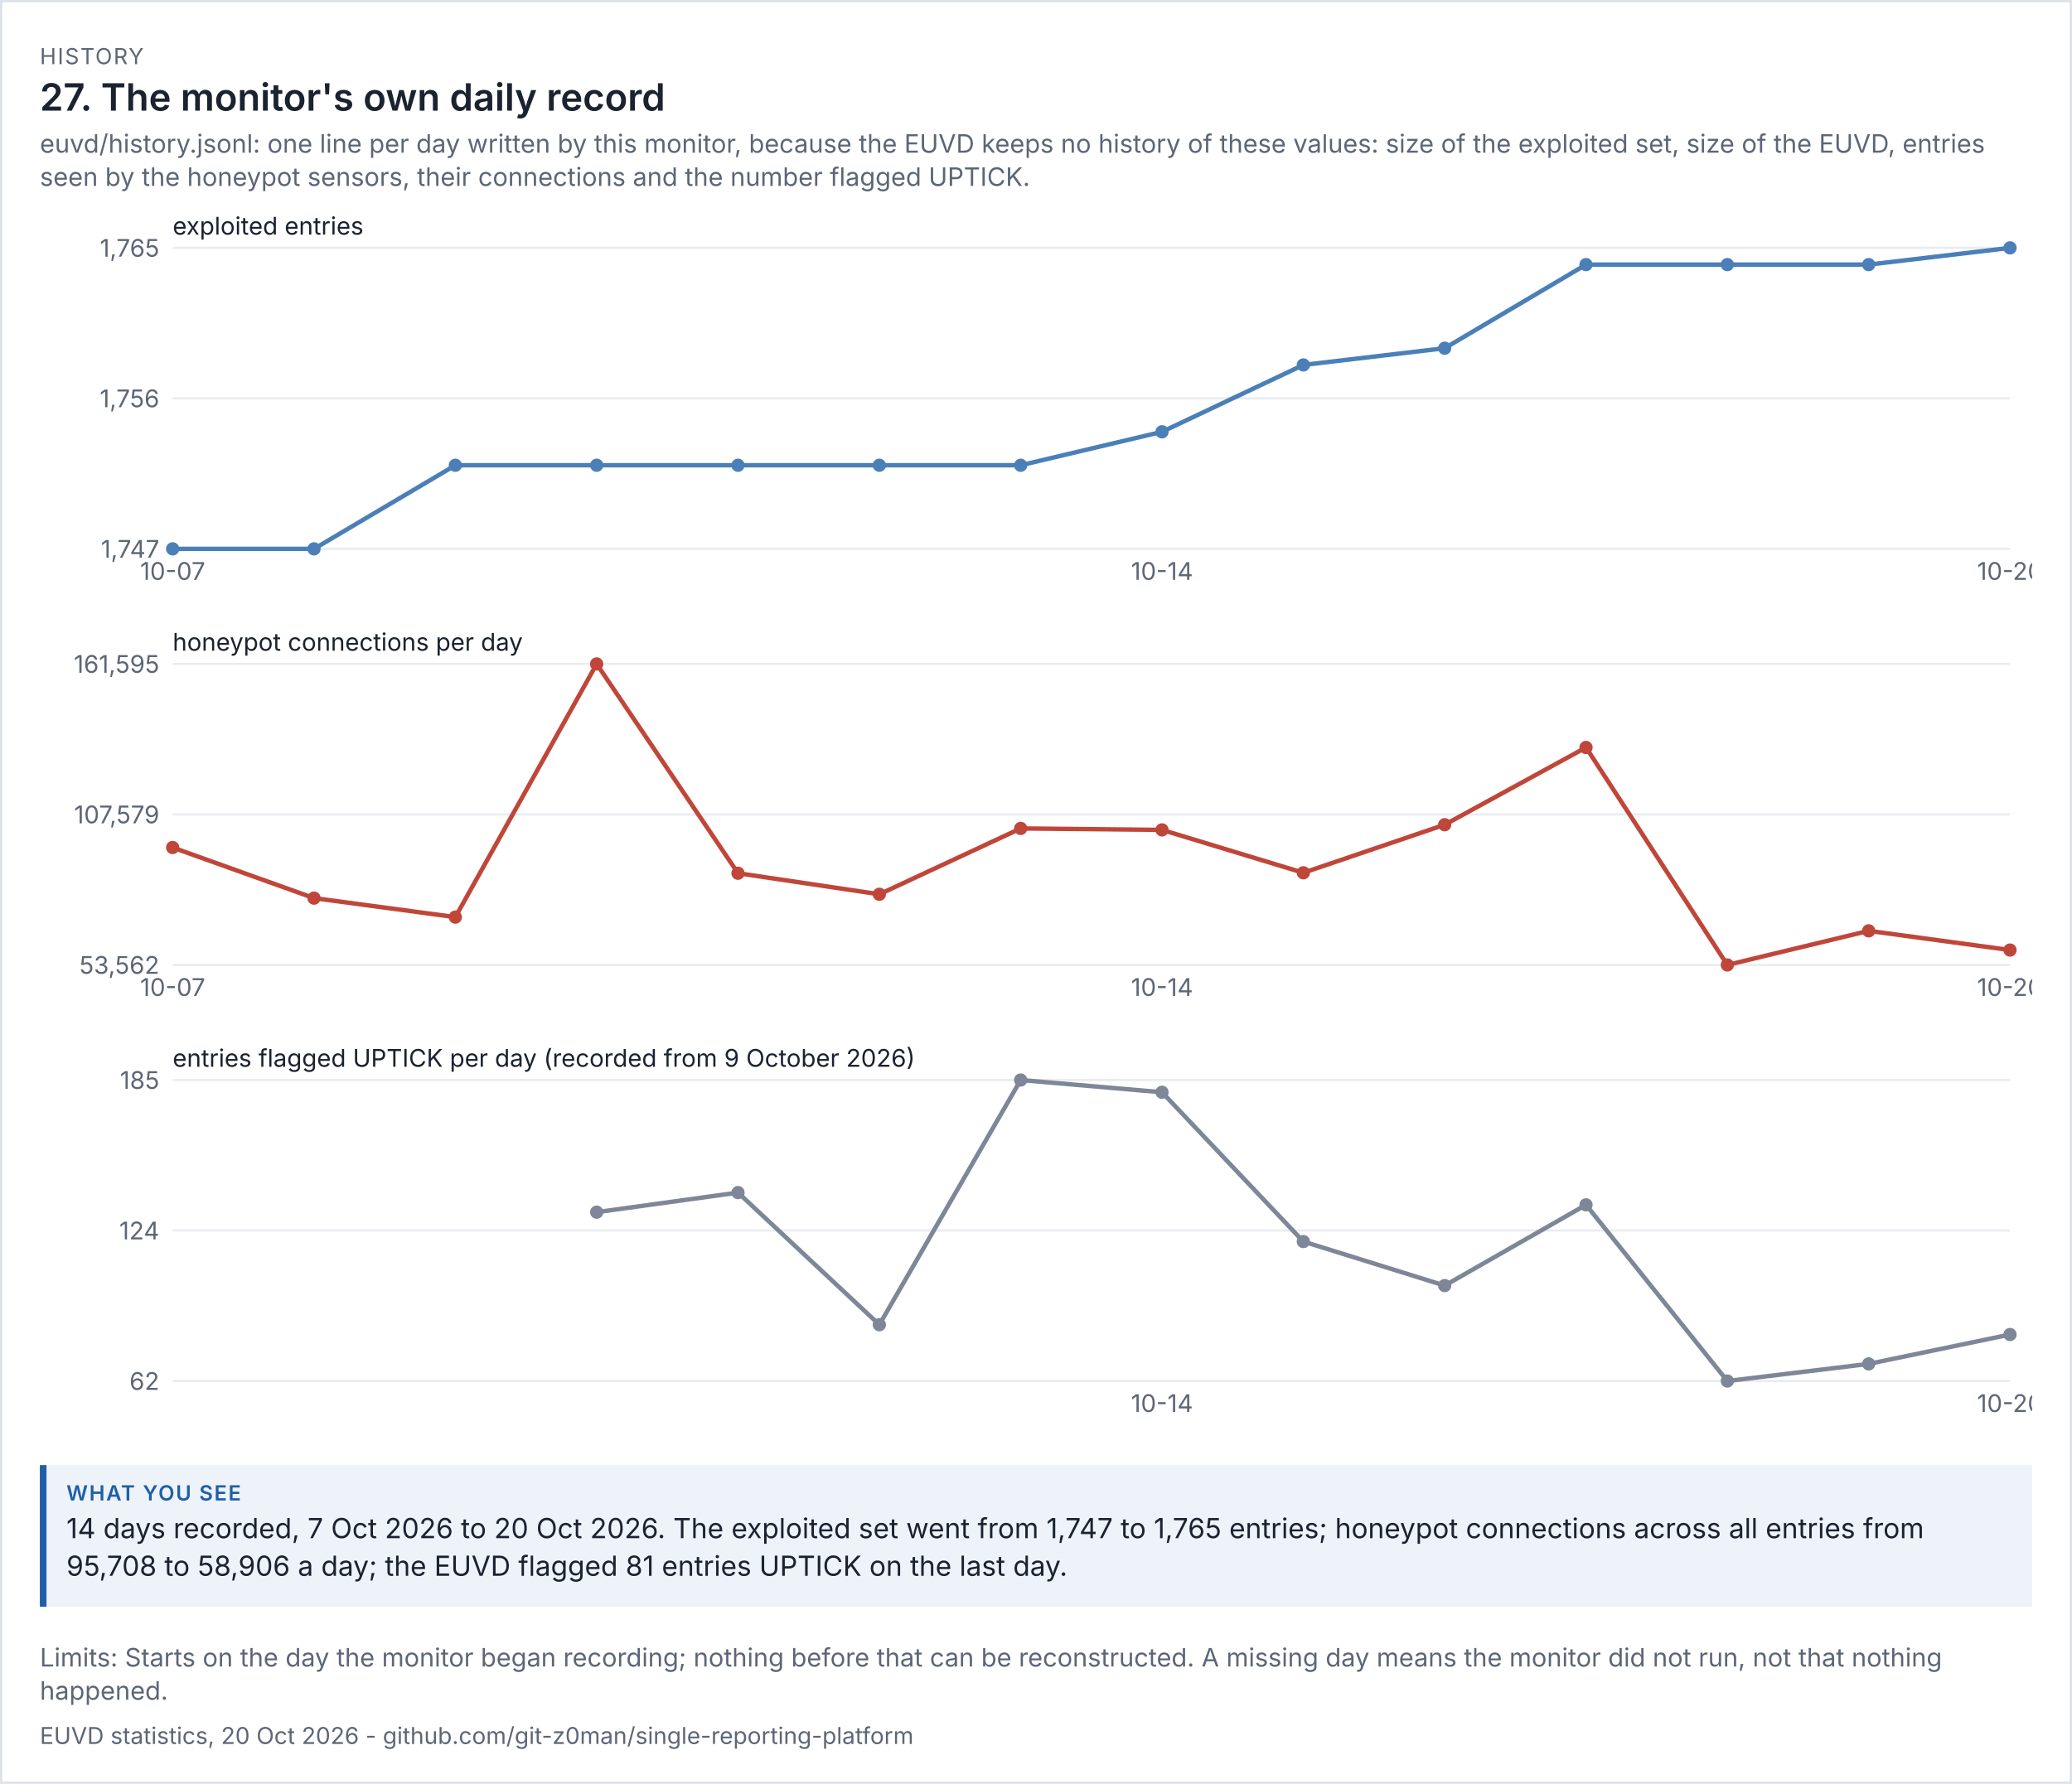
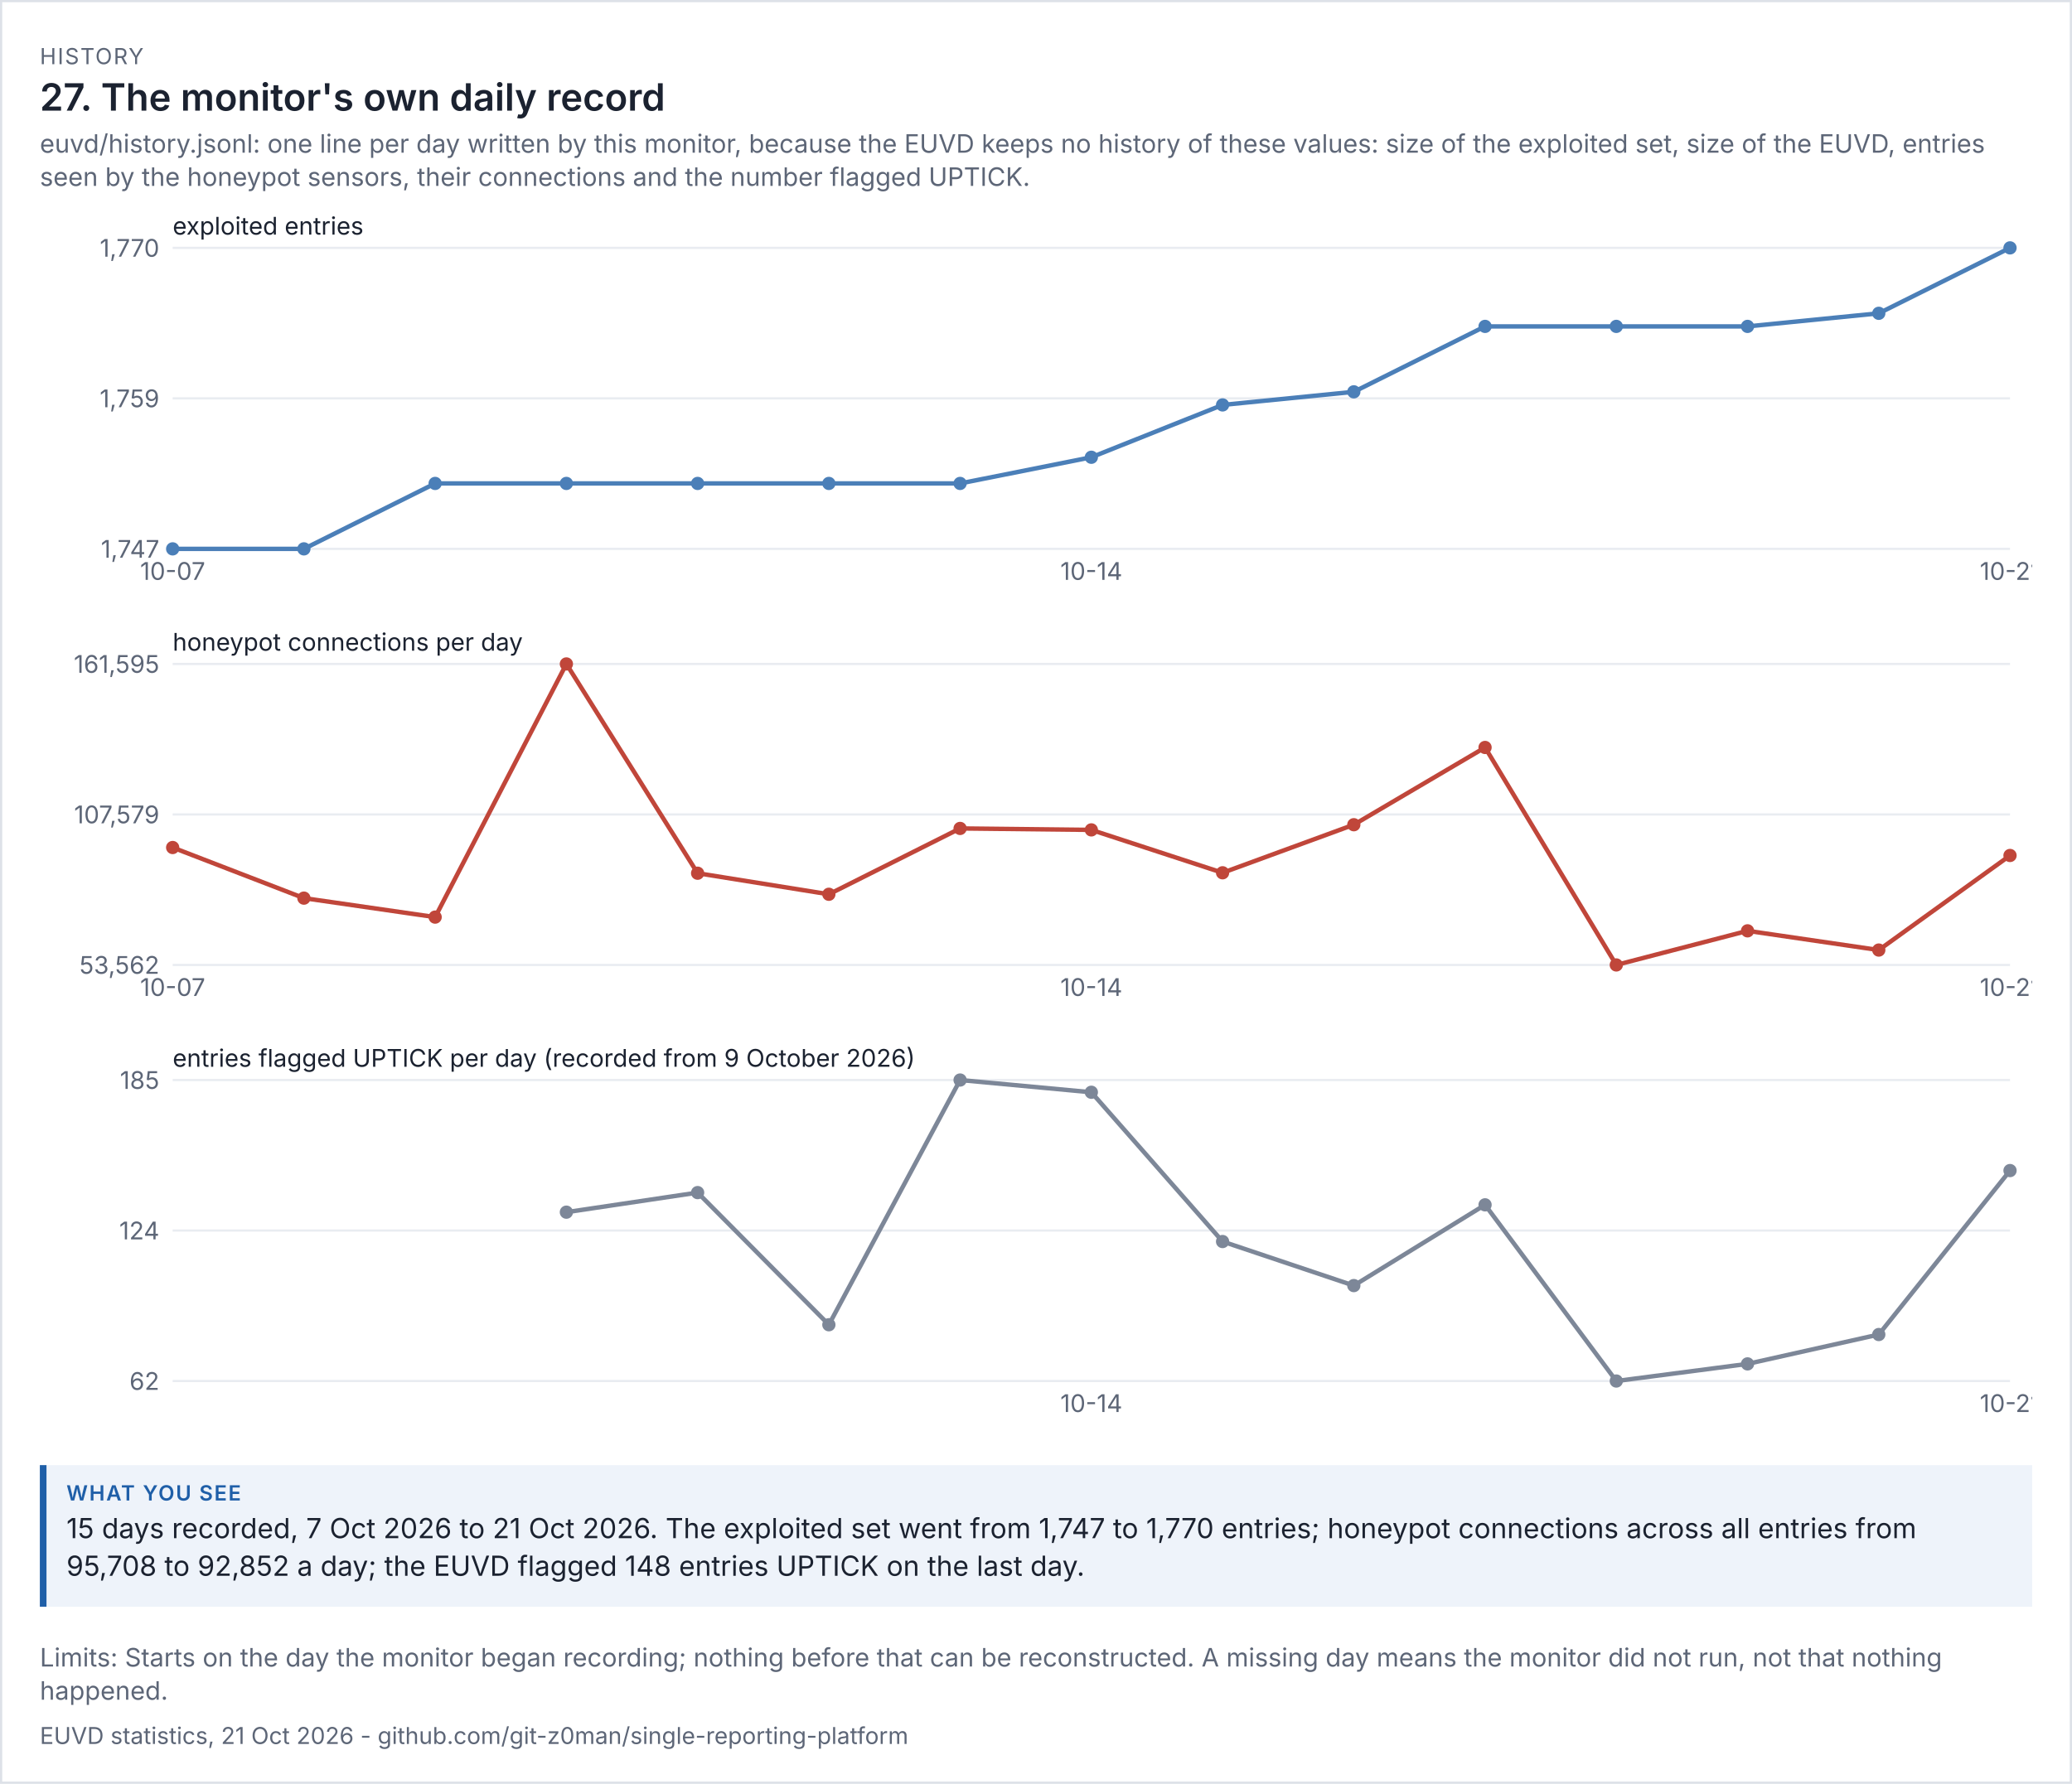
<svg xmlns="http://www.w3.org/2000/svg" viewBox="0 0 936 806" width="936" height="806" font-family="system-ui,-apple-system,'Segoe UI',sans-serif">
  <rect width="100%" height="100%" fill="#ffffff" />
  <rect x="0.5" y="0.5" width="935" height="805" fill="none" stroke="#dde1e8" />
  <text x="18" y="29" font-size="10" letter-spacing="0.6" fill="#5d6677">HISTORY</text>
  <text x="18" y="50" font-size="17" fill="#1b2230" font-weight="600">27. The monitor's own daily record</text>
  <text x="18" y="69" font-size="11.5" fill="#5d6677">euvd/history.jsonl: one line per day written by this monitor, because the EUVD keeps no history of these values: size of the exploited set, size of the EUVD, entries</text>
  <text x="18" y="84" font-size="11.5" fill="#5d6677">seen by the honeypot sensors, their connections and the number flagged UPTICK.</text>
  <g transform="translate(18,94) scale(1)" font-size="11">
    <svg viewBox="0 0 900 180" role="img" width="900" height="180">
      <g>
        <line x1="60" x2="890" y1="154" y2="154" stroke="rgb(233, 236, 241)" />
        <text x="54" y="158" text-anchor="end" fill="rgb(93, 102, 119)">1,747</text>
        <line x1="60" x2="890" y1="86" y2="86" stroke="rgb(233, 236, 241)" />
-         <text x="54" y="90" text-anchor="end" fill="rgb(93, 102, 119)">1,756</text>
+         <text x="54" y="90" text-anchor="end" fill="rgb(93, 102, 119)">1,759</text>
        <line x1="60" x2="890" y1="18" y2="18" stroke="rgb(233, 236, 241)" />
-         <text x="54" y="22" text-anchor="end" fill="rgb(93, 102, 119)">1,765</text>
+         <text x="54" y="22" text-anchor="end" fill="rgb(93, 102, 119)">1,770</text>
        <text x="60" y="12" class="t" fill="rgb(27, 34, 48)">exploited entries</text>
-         <polyline points="60,154 123.846,154 187.692,116.222 251.538,116.222 315.385,116.222 379.231,116.222 443.077,116.222 506.923,101.111 570.769,70.889 634.615,63.333 698.462,25.556 762.308,25.556 826.154,25.556 890,18" fill="none" stroke="rgb(75, 127, 184)" stroke-width="2" />
+         <polyline points="60,154 119.286,154 178.571,124.435 237.857,124.435 297.143,124.435 356.429,124.435 415.714,124.435 475,112.609 534.286,88.957 593.571,83.043 652.857,53.478 712.143,53.478 771.429,53.478 830.714,47.565 890,18" fill="none" stroke="rgb(75, 127, 184)" stroke-width="2" />
        <circle cx="60" cy="154" r="3" fill="rgb(75, 127, 184)" />
        <text x="60" y="168" text-anchor="middle" fill="rgb(93, 102, 119)">10-07</text>
-         <circle cx="123.846" cy="154" r="3" fill="rgb(75, 127, 184)" />
-         <circle cx="187.692" cy="116.222" r="3" fill="rgb(75, 127, 184)" />
-         <circle cx="251.538" cy="116.222" r="3" fill="rgb(75, 127, 184)" />
-         <circle cx="315.385" cy="116.222" r="3" fill="rgb(75, 127, 184)" />
-         <circle cx="379.231" cy="116.222" r="3" fill="rgb(75, 127, 184)" />
-         <circle cx="443.077" cy="116.222" r="3" fill="rgb(75, 127, 184)" />
-         <circle cx="506.923" cy="101.111" r="3" fill="rgb(75, 127, 184)" />
-         <text x="506.923" y="168" text-anchor="middle" fill="rgb(93, 102, 119)">10-14</text>
-         <circle cx="570.769" cy="70.889" r="3" fill="rgb(75, 127, 184)" />
-         <circle cx="634.615" cy="63.333" r="3" fill="rgb(75, 127, 184)" />
-         <circle cx="698.462" cy="25.556" r="3" fill="rgb(75, 127, 184)" />
-         <circle cx="762.308" cy="25.556" r="3" fill="rgb(75, 127, 184)" />
-         <circle cx="826.154" cy="25.556" r="3" fill="rgb(75, 127, 184)" />
+         <circle cx="119.286" cy="154" r="3" fill="rgb(75, 127, 184)" />
+         <circle cx="178.571" cy="124.435" r="3" fill="rgb(75, 127, 184)" />
+         <circle cx="237.857" cy="124.435" r="3" fill="rgb(75, 127, 184)" />
+         <circle cx="297.143" cy="124.435" r="3" fill="rgb(75, 127, 184)" />
+         <circle cx="356.429" cy="124.435" r="3" fill="rgb(75, 127, 184)" />
+         <circle cx="415.714" cy="124.435" r="3" fill="rgb(75, 127, 184)" />
+         <circle cx="475" cy="112.609" r="3" fill="rgb(75, 127, 184)" />
+         <text x="475" y="168" text-anchor="middle" fill="rgb(93, 102, 119)">10-14</text>
+         <circle cx="534.286" cy="88.957" r="3" fill="rgb(75, 127, 184)" />
+         <circle cx="593.571" cy="83.043" r="3" fill="rgb(75, 127, 184)" />
+         <circle cx="652.857" cy="53.478" r="3" fill="rgb(75, 127, 184)" />
+         <circle cx="712.143" cy="53.478" r="3" fill="rgb(75, 127, 184)" />
+         <circle cx="771.429" cy="53.478" r="3" fill="rgb(75, 127, 184)" />
+         <circle cx="830.714" cy="47.565" r="3" fill="rgb(75, 127, 184)" />
        <circle cx="890" cy="18" r="3" fill="rgb(75, 127, 184)" />
-         <text x="890" y="168" text-anchor="middle" fill="rgb(93, 102, 119)">10-20</text>
+         <text x="890" y="168" text-anchor="middle" fill="rgb(93, 102, 119)">10-21</text>
      </g>
    </svg>
  </g>
  <g transform="translate(18,282) scale(1)" font-size="11">
    <svg viewBox="0 0 900 180" role="img" width="900" height="180">
      <g>
        <line x1="60" x2="890" y1="154" y2="154" stroke="rgb(233, 236, 241)" />
        <text x="54" y="158" text-anchor="end" fill="rgb(93, 102, 119)">53,562</text>
        <line x1="60" x2="890" y1="86" y2="86" stroke="rgb(233, 236, 241)" />
        <text x="54" y="90" text-anchor="end" fill="rgb(93, 102, 119)">107,579</text>
        <line x1="60" x2="890" y1="18" y2="18" stroke="rgb(233, 236, 241)" />
        <text x="54" y="22" text-anchor="end" fill="rgb(93, 102, 119)">161,595</text>
        <text x="60" y="12" class="t" fill="rgb(27, 34, 48)">honeypot connections per day</text>
-         <polyline points="60,100.943 123.846,123.811 187.692,132.386 251.538,18 315.385,112.554 379.231,122.07 443.077,92.32 506.923,92.975 570.769,112.358 634.615,90.64 698.462,55.732 762.308,154 826.154,138.589 890,147.273" fill="none" stroke="rgb(192, 70, 58)" stroke-width="2" />
+         <polyline points="60,100.943 119.286,123.811 178.571,132.386 237.857,18 297.143,112.554 356.429,122.07 415.714,92.32 475,92.975 534.286,112.358 593.571,90.64 652.857,55.732 712.143,154 771.429,138.589 830.714,147.273 890,104.539" fill="none" stroke="rgb(192, 70, 58)" stroke-width="2" />
        <circle cx="60" cy="100.943" r="3" fill="rgb(192, 70, 58)" />
        <text x="60" y="168" text-anchor="middle" fill="rgb(93, 102, 119)">10-07</text>
-         <circle cx="123.846" cy="123.811" r="3" fill="rgb(192, 70, 58)" />
-         <circle cx="187.692" cy="132.386" r="3" fill="rgb(192, 70, 58)" />
-         <circle cx="251.538" cy="18" r="3" fill="rgb(192, 70, 58)" />
-         <circle cx="315.385" cy="112.554" r="3" fill="rgb(192, 70, 58)" />
-         <circle cx="379.231" cy="122.07" r="3" fill="rgb(192, 70, 58)" />
-         <circle cx="443.077" cy="92.32" r="3" fill="rgb(192, 70, 58)" />
-         <circle cx="506.923" cy="92.975" r="3" fill="rgb(192, 70, 58)" />
-         <text x="506.923" y="168" text-anchor="middle" fill="rgb(93, 102, 119)">10-14</text>
-         <circle cx="570.769" cy="112.358" r="3" fill="rgb(192, 70, 58)" />
-         <circle cx="634.615" cy="90.64" r="3" fill="rgb(192, 70, 58)" />
-         <circle cx="698.462" cy="55.732" r="3" fill="rgb(192, 70, 58)" />
-         <circle cx="762.308" cy="154" r="3" fill="rgb(192, 70, 58)" />
-         <circle cx="826.154" cy="138.589" r="3" fill="rgb(192, 70, 58)" />
-         <circle cx="890" cy="147.273" r="3" fill="rgb(192, 70, 58)" />
-         <text x="890" y="168" text-anchor="middle" fill="rgb(93, 102, 119)">10-20</text>
+         <circle cx="119.286" cy="123.811" r="3" fill="rgb(192, 70, 58)" />
+         <circle cx="178.571" cy="132.386" r="3" fill="rgb(192, 70, 58)" />
+         <circle cx="237.857" cy="18" r="3" fill="rgb(192, 70, 58)" />
+         <circle cx="297.143" cy="112.554" r="3" fill="rgb(192, 70, 58)" />
+         <circle cx="356.429" cy="122.07" r="3" fill="rgb(192, 70, 58)" />
+         <circle cx="415.714" cy="92.32" r="3" fill="rgb(192, 70, 58)" />
+         <circle cx="475" cy="92.975" r="3" fill="rgb(192, 70, 58)" />
+         <text x="475" y="168" text-anchor="middle" fill="rgb(93, 102, 119)">10-14</text>
+         <circle cx="534.286" cy="112.358" r="3" fill="rgb(192, 70, 58)" />
+         <circle cx="593.571" cy="90.64" r="3" fill="rgb(192, 70, 58)" />
+         <circle cx="652.857" cy="55.732" r="3" fill="rgb(192, 70, 58)" />
+         <circle cx="712.143" cy="154" r="3" fill="rgb(192, 70, 58)" />
+         <circle cx="771.429" cy="138.589" r="3" fill="rgb(192, 70, 58)" />
+         <circle cx="830.714" cy="147.273" r="3" fill="rgb(192, 70, 58)" />
+         <circle cx="890" cy="104.539" r="3" fill="rgb(192, 70, 58)" />
+         <text x="890" y="168" text-anchor="middle" fill="rgb(93, 102, 119)">10-21</text>
      </g>
    </svg>
  </g>
  <g transform="translate(18,470) scale(1)" font-size="11">
    <svg viewBox="0 0 900 180" role="img" width="900" height="180">
      <g>
        <line x1="60" x2="890" y1="154" y2="154" stroke="rgb(233, 236, 241)" />
        <text x="54" y="158" text-anchor="end" fill="rgb(93, 102, 119)">62</text>
        <line x1="60" x2="890" y1="86" y2="86" stroke="rgb(233, 236, 241)" />
        <text x="54" y="90" text-anchor="end" fill="rgb(93, 102, 119)">124</text>
        <line x1="60" x2="890" y1="18" y2="18" stroke="rgb(233, 236, 241)" />
        <text x="54" y="22" text-anchor="end" fill="rgb(93, 102, 119)">185</text>
        <text x="60" y="12" class="t" fill="rgb(27, 34, 48)">entries flagged UPTICK per day (recorded from 9 October 2026)</text>
-         <polyline points="251.538,77.707 315.385,68.862 379.231,128.569 443.077,18 506.923,23.528 570.769,90.976 634.615,110.878 698.462,74.39 762.308,154 826.154,146.26 890,132.992" fill="none" stroke="rgb(125, 135, 152)" stroke-width="2" />
-         <circle cx="251.538" cy="77.707" r="3" fill="rgb(125, 135, 152)" />
-         <circle cx="315.385" cy="68.862" r="3" fill="rgb(125, 135, 152)" />
-         <circle cx="379.231" cy="128.569" r="3" fill="rgb(125, 135, 152)" />
-         <circle cx="443.077" cy="18" r="3" fill="rgb(125, 135, 152)" />
-         <circle cx="506.923" cy="23.528" r="3" fill="rgb(125, 135, 152)" />
-         <text x="506.923" y="168" text-anchor="middle" fill="rgb(93, 102, 119)">10-14</text>
-         <circle cx="570.769" cy="90.976" r="3" fill="rgb(125, 135, 152)" />
-         <circle cx="634.615" cy="110.878" r="3" fill="rgb(125, 135, 152)" />
-         <circle cx="698.462" cy="74.39" r="3" fill="rgb(125, 135, 152)" />
-         <circle cx="762.308" cy="154" r="3" fill="rgb(125, 135, 152)" />
-         <circle cx="826.154" cy="146.26" r="3" fill="rgb(125, 135, 152)" />
-         <circle cx="890" cy="132.992" r="3" fill="rgb(125, 135, 152)" />
-         <text x="890" y="168" text-anchor="middle" fill="rgb(93, 102, 119)">10-20</text>
+         <polyline points="237.857,77.707 297.143,68.862 356.429,128.569 415.714,18 475,23.528 534.286,90.976 593.571,110.878 652.857,74.39 712.143,154 771.429,146.26 830.714,132.992 890,58.911" fill="none" stroke="rgb(125, 135, 152)" stroke-width="2" />
+         <circle cx="237.857" cy="77.707" r="3" fill="rgb(125, 135, 152)" />
+         <circle cx="297.143" cy="68.862" r="3" fill="rgb(125, 135, 152)" />
+         <circle cx="356.429" cy="128.569" r="3" fill="rgb(125, 135, 152)" />
+         <circle cx="415.714" cy="18" r="3" fill="rgb(125, 135, 152)" />
+         <circle cx="475" cy="23.528" r="3" fill="rgb(125, 135, 152)" />
+         <text x="475" y="168" text-anchor="middle" fill="rgb(93, 102, 119)">10-14</text>
+         <circle cx="534.286" cy="90.976" r="3" fill="rgb(125, 135, 152)" />
+         <circle cx="593.571" cy="110.878" r="3" fill="rgb(125, 135, 152)" />
+         <circle cx="652.857" cy="74.39" r="3" fill="rgb(125, 135, 152)" />
+         <circle cx="712.143" cy="154" r="3" fill="rgb(125, 135, 152)" />
+         <circle cx="771.429" cy="146.26" r="3" fill="rgb(125, 135, 152)" />
+         <circle cx="830.714" cy="132.992" r="3" fill="rgb(125, 135, 152)" />
+         <circle cx="890" cy="58.911" r="3" fill="rgb(125, 135, 152)" />
+         <text x="890" y="168" text-anchor="middle" fill="rgb(93, 102, 119)">10-21</text>
      </g>
    </svg>
  </g>
  <rect x="18" y="662" width="900" height="64" fill="#eef3fa" />
  <rect x="18" y="662" width="3" height="64" fill="#1f5fa8" />
  <text x="30" y="678" font-size="9.5" letter-spacing="0.6" font-weight="600" fill="#1f5fa8">WHAT YOU SEE</text>
-   <text x="30" y="695" font-size="12.5" fill="#1b2230">14 days recorded, 7 Oct 2026 to 20 Oct 2026. The exploited set went from 1,747 to 1,765 entries; honeypot connections across all entries from</text>
-   <text x="30" y="712" font-size="12.5" fill="#1b2230">95,708 to 58,906 a day; the EUVD flagged 81 entries UPTICK on the last day.</text>
+   <text x="30" y="695" font-size="12.5" fill="#1b2230">15 days recorded, 7 Oct 2026 to 21 Oct 2026. The exploited set went from 1,747 to 1,770 entries; honeypot connections across all entries from</text>
+   <text x="30" y="712" font-size="12.5" fill="#1b2230">95,708 to 92,852 a day; the EUVD flagged 148 entries UPTICK on the last day.</text>
  <text x="18" y="753" font-size="11.5" fill="#5d6677">Limits: Starts on the day the monitor began recording; nothing before that can be reconstructed. A missing day means the monitor did not run, not that nothing</text>
  <text x="18" y="768" font-size="11.5" fill="#5d6677">happened.</text>
-   <text x="18" y="788" font-size="10.5" fill="#5d6677">EUVD statistics, 20 Oct 2026 - github.com/git-z0man/single-reporting-platform</text>
+   <text x="18" y="788" font-size="10.5" fill="#5d6677">EUVD statistics, 21 Oct 2026 - github.com/git-z0man/single-reporting-platform</text>
</svg>
